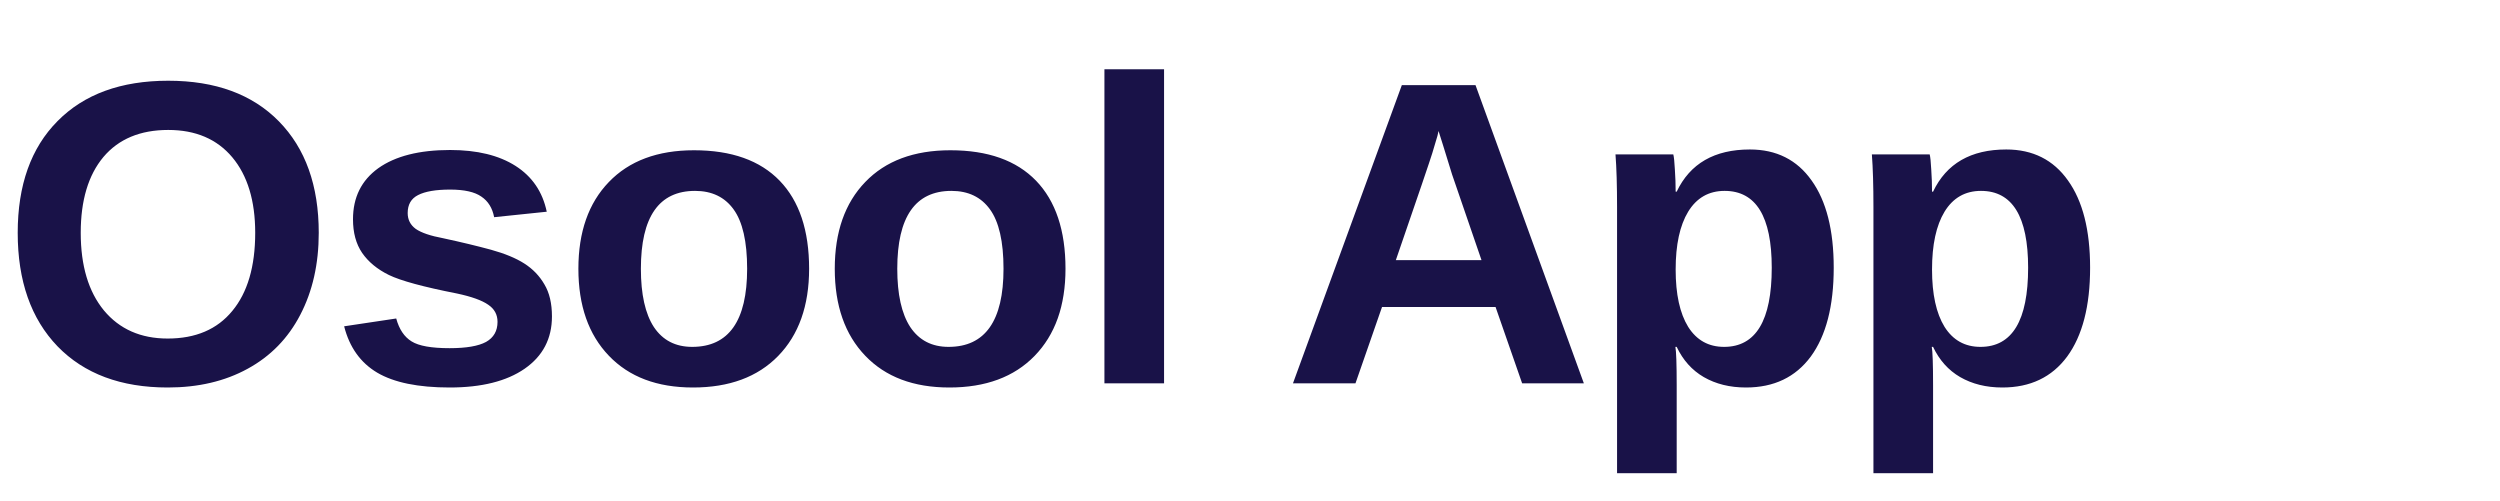
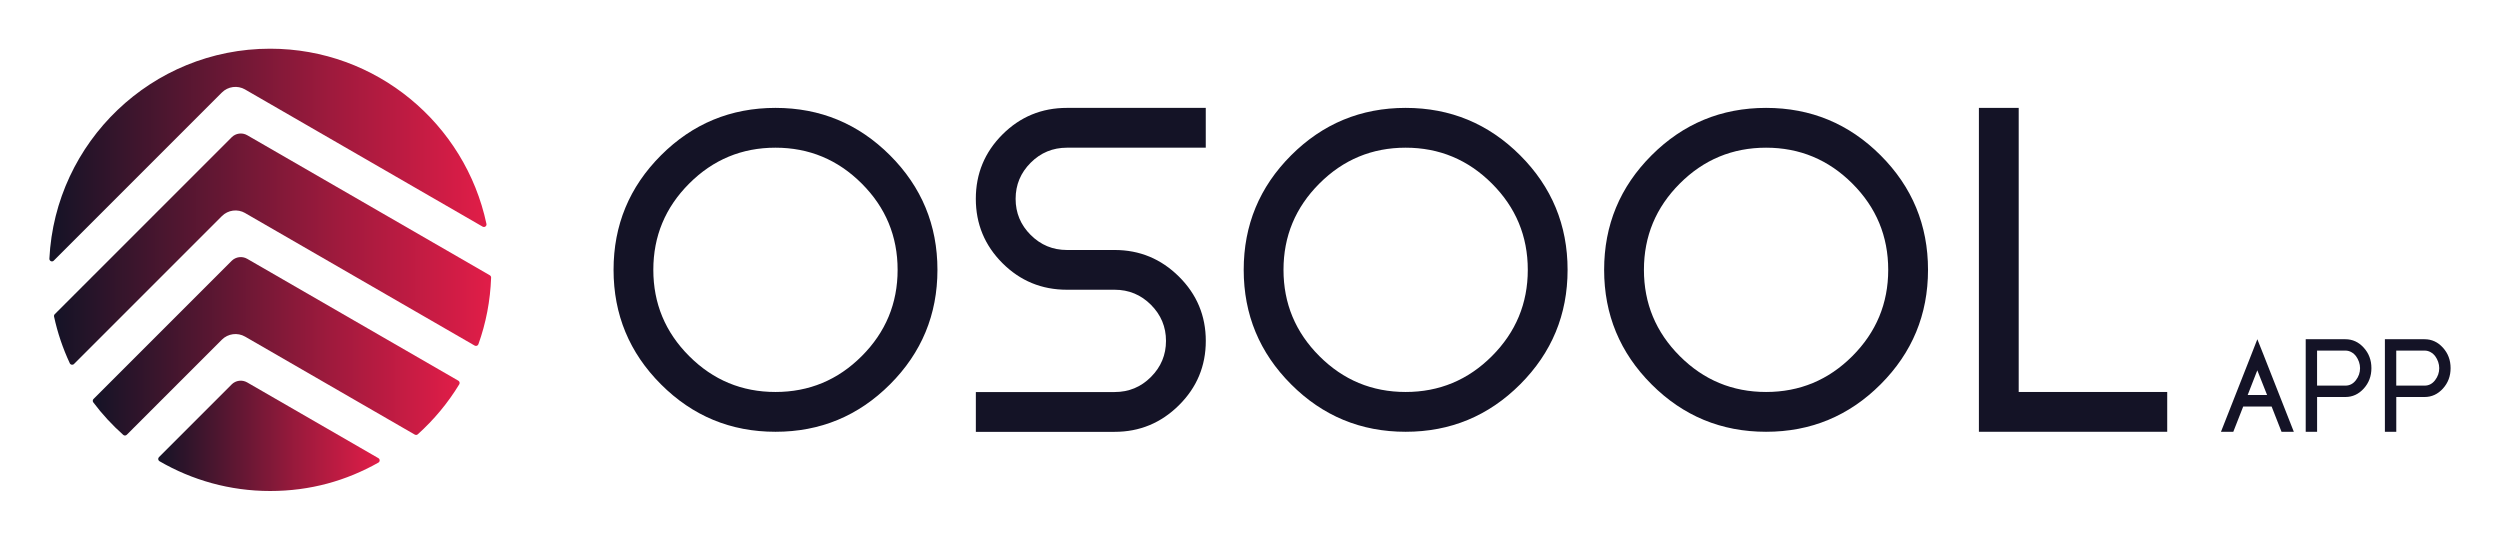
- <svg xmlns="http://www.w3.org/2000/svg" viewBox="0 0 150 30" role="img" aria-label="Osool App">
-   <text x="0" y="23" textLength="150" lengthAdjust="spacingAndGlyphs" fill="#191248" font-family="Geist, 'Segoe UI', 'Helvetica Neue', Arial, sans-serif" font-size="26" font-weight="700" letter-spacing="-0.5">Osool App</text>
+ <svg xmlns="http://www.w3.org/2000/svg" xmlns:xlink="http://www.w3.org/1999/xlink" id="Layer_1" data-name="Layer 1" viewBox="537.24 448.74 845.52 182.52" width="845.52" height="182.52">
+   <defs>
+     <style>
+       .cls-1 {
+         fill: url(#linear-gradient-2);
+       }
+ 
+       .cls-2 {
+         fill: url(#linear-gradient-4);
+       }
+ 
+       .cls-3 {
+         fill: url(#linear-gradient-3);
+       }
+ 
+       .cls-4 {
+         fill: url(#linear-gradient);
+       }
+     </style>
+     <linearGradient id="linear-gradient" x1="555.5" y1="533" x2="703.34" y2="533" gradientUnits="userSpaceOnUse">
+       <stop offset="0" stop-color="#141326" />
+       <stop offset=".65" stop-color="#9f1a3d" />
+       <stop offset="1" stop-color="#e11d48" />
+     </linearGradient>
+     <linearGradient id="linear-gradient-2" x1="568.62" y1="565.86" x2="692.7" y2="565.86" gradientUnits="userSpaceOnUse">
+       <stop offset="0" stop-color="#141326" />
+       <stop offset=".65" stop-color="#9f1a3d" />
+       <stop offset="1" stop-color="#e11d48" />
+     </linearGradient>
+     <linearGradient id="linear-gradient-3" x1="553.94" y1="501.18" x2="701.78" y2="501.18" xlink:href="#linear-gradient" />
+     <linearGradient id="linear-gradient-4" x1="590.74" y1="596.13" x2="665.66" y2="596.13" xlink:href="#linear-gradient" />
+   </defs>
+   <g>
+     <g>
+       <path fill="#141326" d="M760.79,501.27c10.69-10.69,23.6-16.04,38.73-16.04s28.03,5.35,38.73,16.04c10.69,10.69,16.04,23.6,16.04,38.73s-5.35,28.04-16.04,38.73c-10.69,10.69-23.6,16.04-38.73,16.04s-28.04-5.34-38.73-16.04c-10.69-10.69-16.04-23.6-16.04-38.73s5.34-28.03,16.04-38.73ZM770.33,569.18c8.08,8.09,17.81,12.13,29.18,12.13s21.1-4.04,29.18-12.13c8.08-8.08,12.13-17.81,12.13-29.18s-4.04-21.1-12.13-29.18c-8.09-8.08-17.81-12.13-29.18-12.13s-21.1,4.04-29.18,12.13c-8.09,8.09-12.13,17.81-12.13,29.18s4.04,21.1,12.13,29.18Z" />
+       <path fill="#141326" d="M898.1,498.69c-4.8,0-8.9,1.7-12.28,5.09-3.39,3.39-5.09,7.46-5.09,12.21s1.69,8.82,5.09,12.21c3.39,3.39,7.48,5.09,12.28,5.09h16.12c8.45,0,15.7,3,21.75,9,6.05,6,9.08,13.25,9.08,21.75s-3.03,15.75-9.08,21.75c-6.05,6-13.3,9-21.75,9h-46.94v-13.46h46.94c4.8,0,8.89-1.69,12.28-5.09s5.09-7.46,5.09-12.21-1.7-8.81-5.09-12.21c-3.39-3.39-7.49-5.09-12.28-5.09h-16.12c-8.56,0-15.83-3-21.83-9-6-6-9-13.25-9-21.75s3-15.75,9-21.75c6-6,13.27-9,21.83-9h46.94v13.46h-46.94Z" />
+       <path fill="#141326" d="M973.91,501.27c10.69-10.69,23.6-16.04,38.73-16.04s28.03,5.35,38.73,16.04c10.69,10.69,16.04,23.6,16.04,38.73s-5.35,28.04-16.04,38.73c-10.69,10.69-23.6,16.04-38.73,16.04s-28.04-5.34-38.73-16.04c-10.69-10.69-16.04-23.6-16.04-38.73s5.34-28.03,16.04-38.73ZM983.46,569.18c8.08,8.09,17.81,12.13,29.18,12.13s21.1-4.04,29.18-12.13,12.13-17.81,12.13-29.18-4.04-21.1-12.13-29.18c-8.09-8.08-17.81-12.13-29.18-12.13s-21.1,4.04-29.18,12.13c-8.09,8.09-12.13,17.81-12.13,29.18s4.04,21.1,12.13,29.18Z" />
+       <path fill="#141326" d="M1095.81,501.27c10.69-10.69,23.6-16.04,38.73-16.04s28.04,5.35,38.73,16.04c10.69,10.69,16.04,23.6,16.04,38.73s-5.35,28.04-16.04,38.73c-10.69,10.69-23.6,16.04-38.73,16.04s-28.04-5.34-38.73-16.04c-10.69-10.69-16.04-23.6-16.04-38.73s5.34-28.03,16.04-38.73ZM1105.36,569.18c8.08,8.09,17.81,12.13,29.18,12.13s21.1-4.04,29.18-12.13,12.13-17.81,12.13-29.18-4.04-21.1-12.13-29.18c-8.09-8.08-17.81-12.13-29.18-12.13s-21.1,4.04-29.18,12.13c-8.09,8.09-12.13,17.81-12.13,29.18s4.04,21.1,12.13,29.18Z" />
+       <path fill="#141326" d="M1219.98,581.31h50.23v13.46h-63.69v-109.54h13.46v96.08Z" />
+     </g>
+     <g>
+       <path fill="#141326" d="M1292.55,594.77h-4.16l10.24-26.02,2.06-5.28,2.1,5.28,10.24,26.02h-4.16l-3.35-8.54h-9.61l-3.35,8.54ZM1297.42,582.34h6.57l-3.31-8.36-3.26,8.36Z" />
+       <path fill="#141326" d="M1330.47,563.47c2.41,0,4.49.95,6.21,2.86,1.73,1.91,2.59,4.21,2.59,6.91s-.86,5-2.59,6.91c-1.73,1.91-3.8,2.86-6.21,2.86h-9.57v11.76h-3.85v-31.3h13.41ZM1330.47,579.16c1.43,0,2.62-.61,3.55-1.83.94-1.22,1.41-2.58,1.41-4.07,0-.72-.12-1.42-.36-2.12-.24-.7-.57-1.33-.98-1.9-.42-.57-.94-1.03-1.57-1.39s-1.31-.54-2.06-.54h-9.57v11.85h9.57Z" />
+       <path fill="#141326" d="M1357.25,563.47c2.41,0,4.49.95,6.21,2.86,1.73,1.91,2.59,4.21,2.59,6.91s-.86,5-2.59,6.91c-1.73,1.91-3.8,2.86-6.21,2.86h-9.57v11.76h-3.85v-31.3h13.41ZM1357.25,579.16c1.43,0,2.62-.61,3.55-1.83.94-1.22,1.41-2.58,1.41-4.07,0-.72-.12-1.42-.36-2.12-.24-.7-.57-1.33-.98-1.9-.42-.57-.94-1.03-1.57-1.39s-1.31-.54-2.06-.54h-9.57v11.85h9.57Z" />
+     </g>
+   </g>
+   <g>
+     <path class="cls-4" d="M620.14,520.8l77.64,44.82c.47.27,1.08.05,1.26-.46,2.54-7.08,4.02-14.65,4.3-22.53.01-.32-.16-.63-.44-.79l-82.05-47.37c-1.7-.98-3.86-.7-5.25.69l-59.84,59.84c-.21.21-.3.52-.24.81,1.19,5.52,3,10.81,5.33,15.8.26.54.98.67,1.41.24l50.02-50.02c2.09-2.09,5.31-2.51,7.87-1.04Z" />
+     <path class="cls-1" d="M620.14,562.59l57.38,33.13c.33.19.74.15,1.02-.1,5.46-4.91,10.2-10.6,14.03-16.91.25-.42.11-.96-.31-1.21l-71.42-41.23c-1.7-.98-3.86-.7-5.25.69l-46.72,46.72c-.31.31-.34.8-.08,1.14,3,4,6.4,7.68,10.13,11,.34.31.87.29,1.2-.04l32.15-32.15c2.09-2.09,5.32-2.51,7.87-1.04Z" />
+     <path class="cls-3" d="M620.14,479.01l80.33,46.38c.65.37,1.45-.19,1.29-.93-7.17-33.81-37.23-59.25-73.15-59.25-39.97,0-72.7,31.52-74.67,71.01-.04.8.92,1.24,1.48.67l56.85-56.85c2.09-2.09,5.31-2.51,7.87-1.04Z" />
+     <path class="cls-2" d="M615.6,578.75l-24.6,24.6c-.4.4-.32,1.08.17,1.37,11.02,6.4,23.81,10.08,37.44,10.08s25.78-3.5,36.6-9.6c.58-.33.58-1.18,0-1.51l-44.38-25.62c-1.7-.98-3.86-.7-5.25.69Z" />
+   </g>
</svg>
